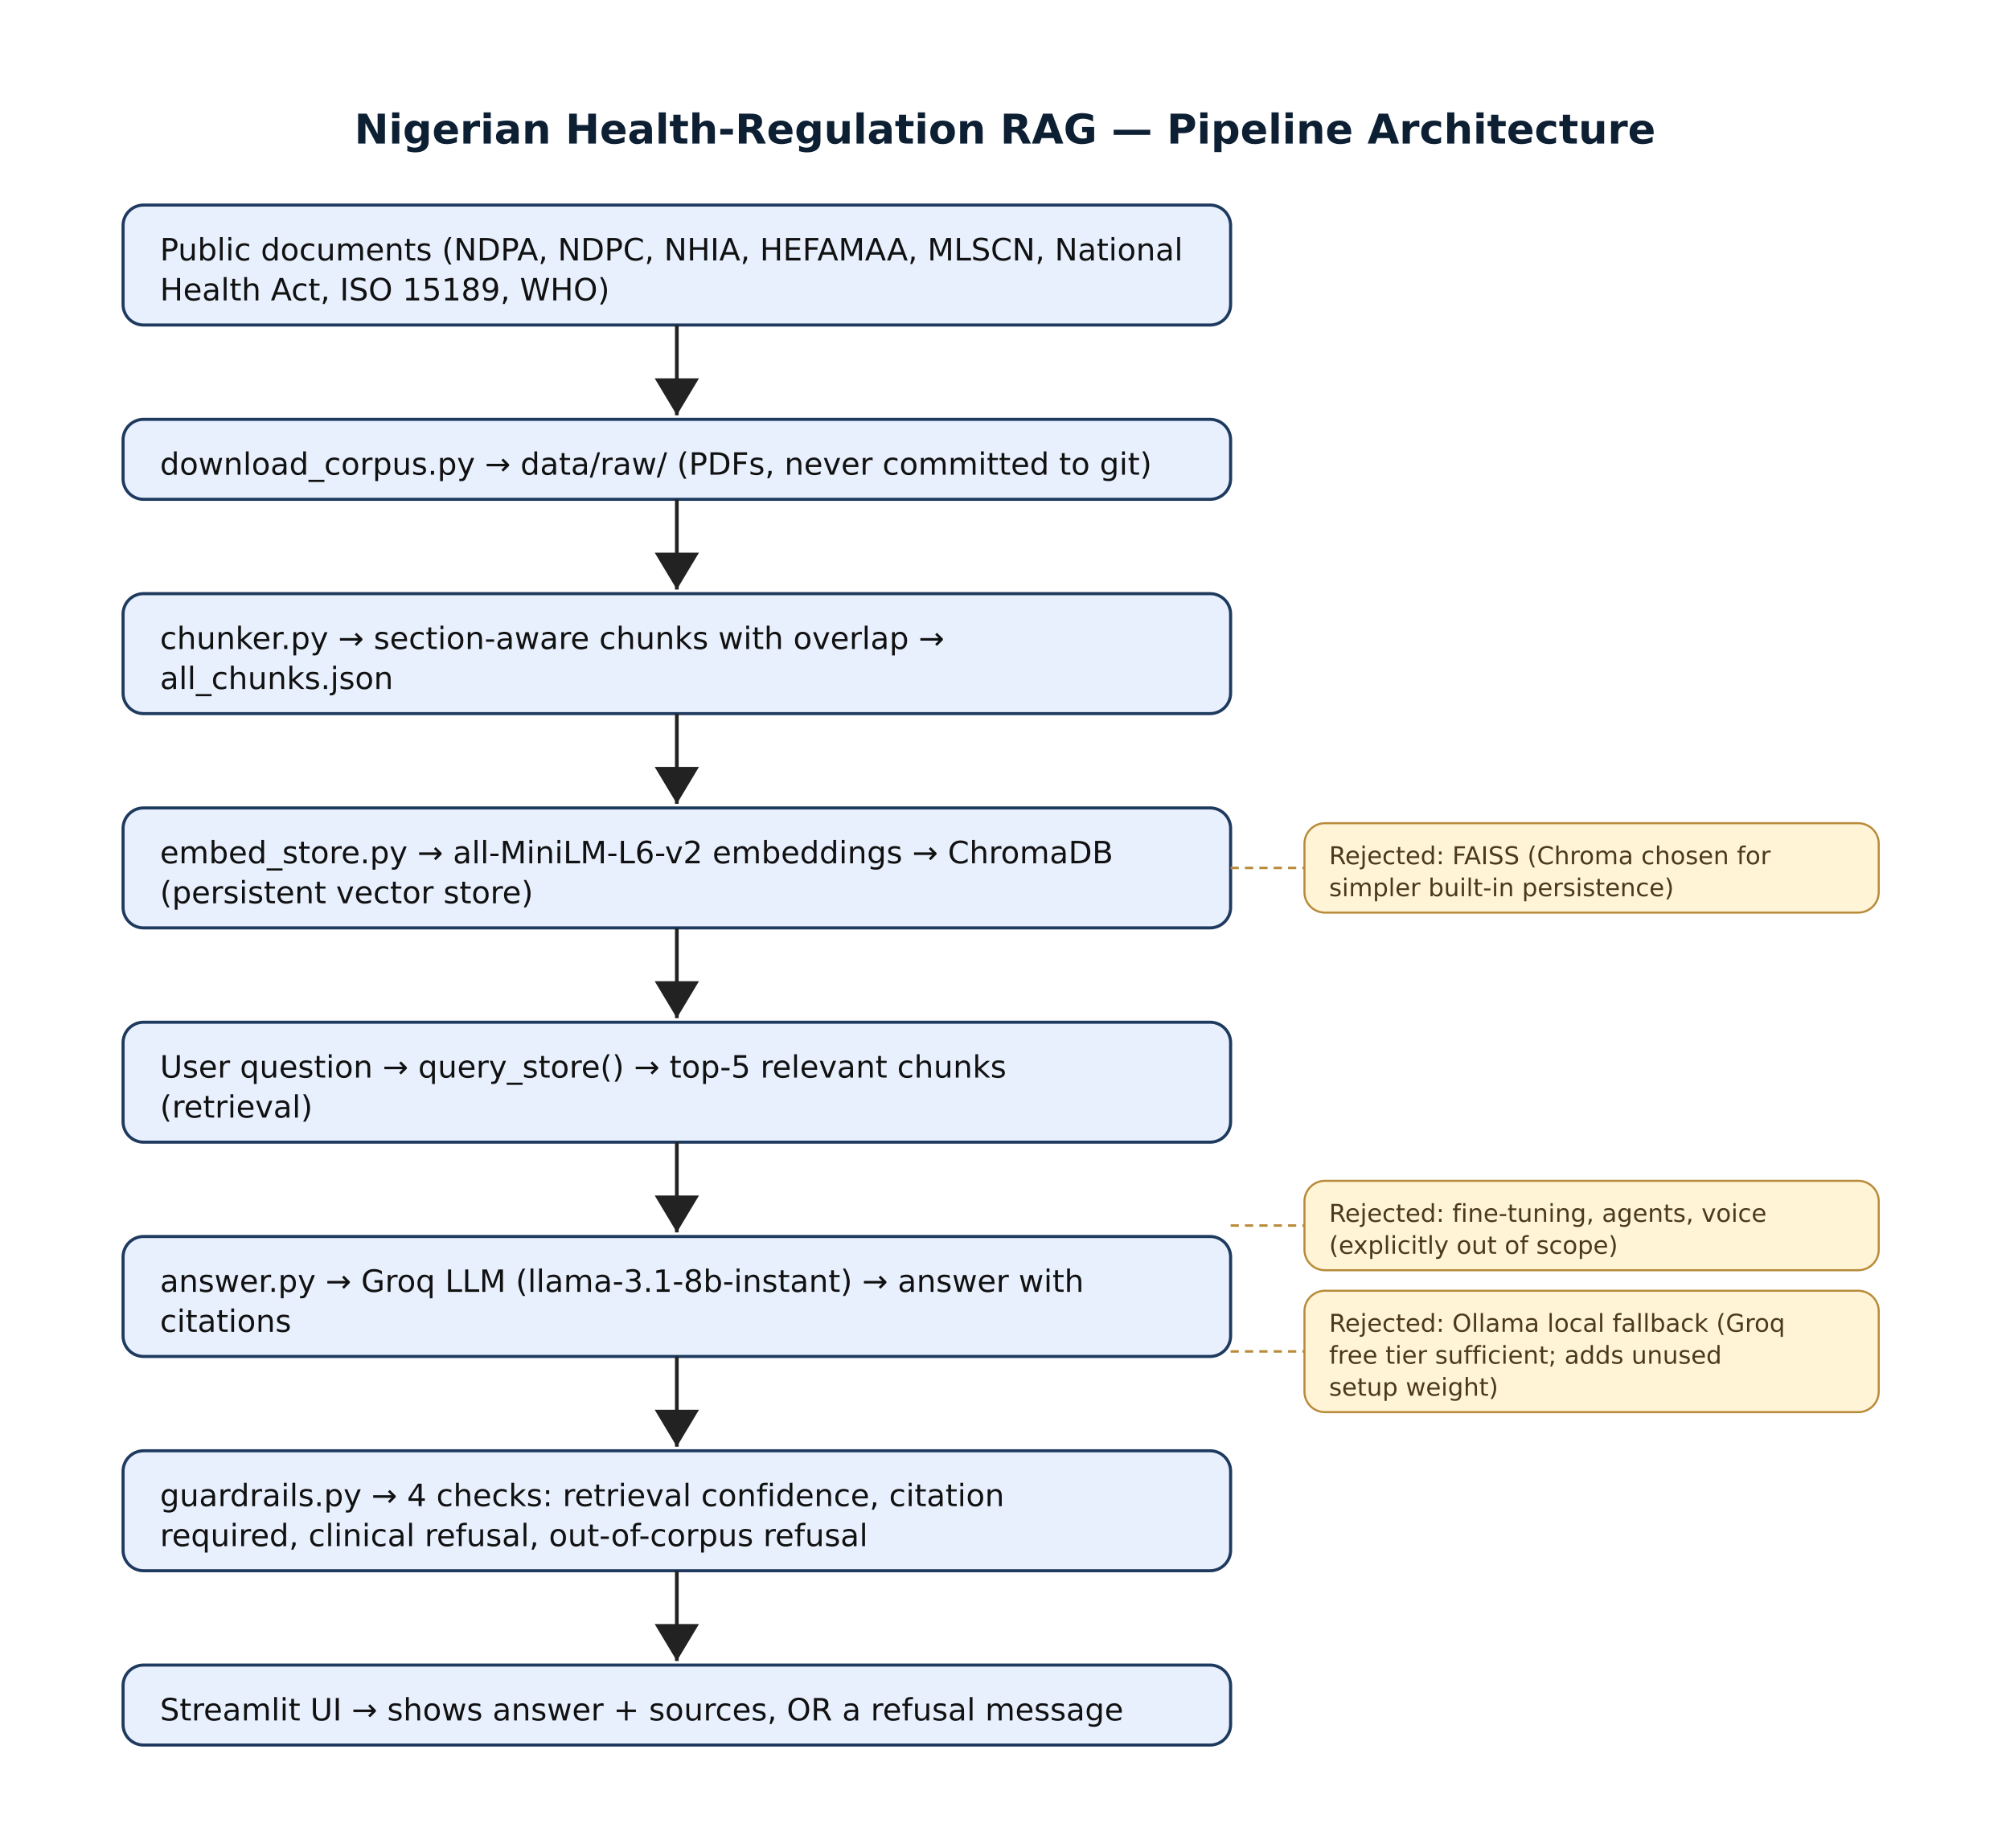
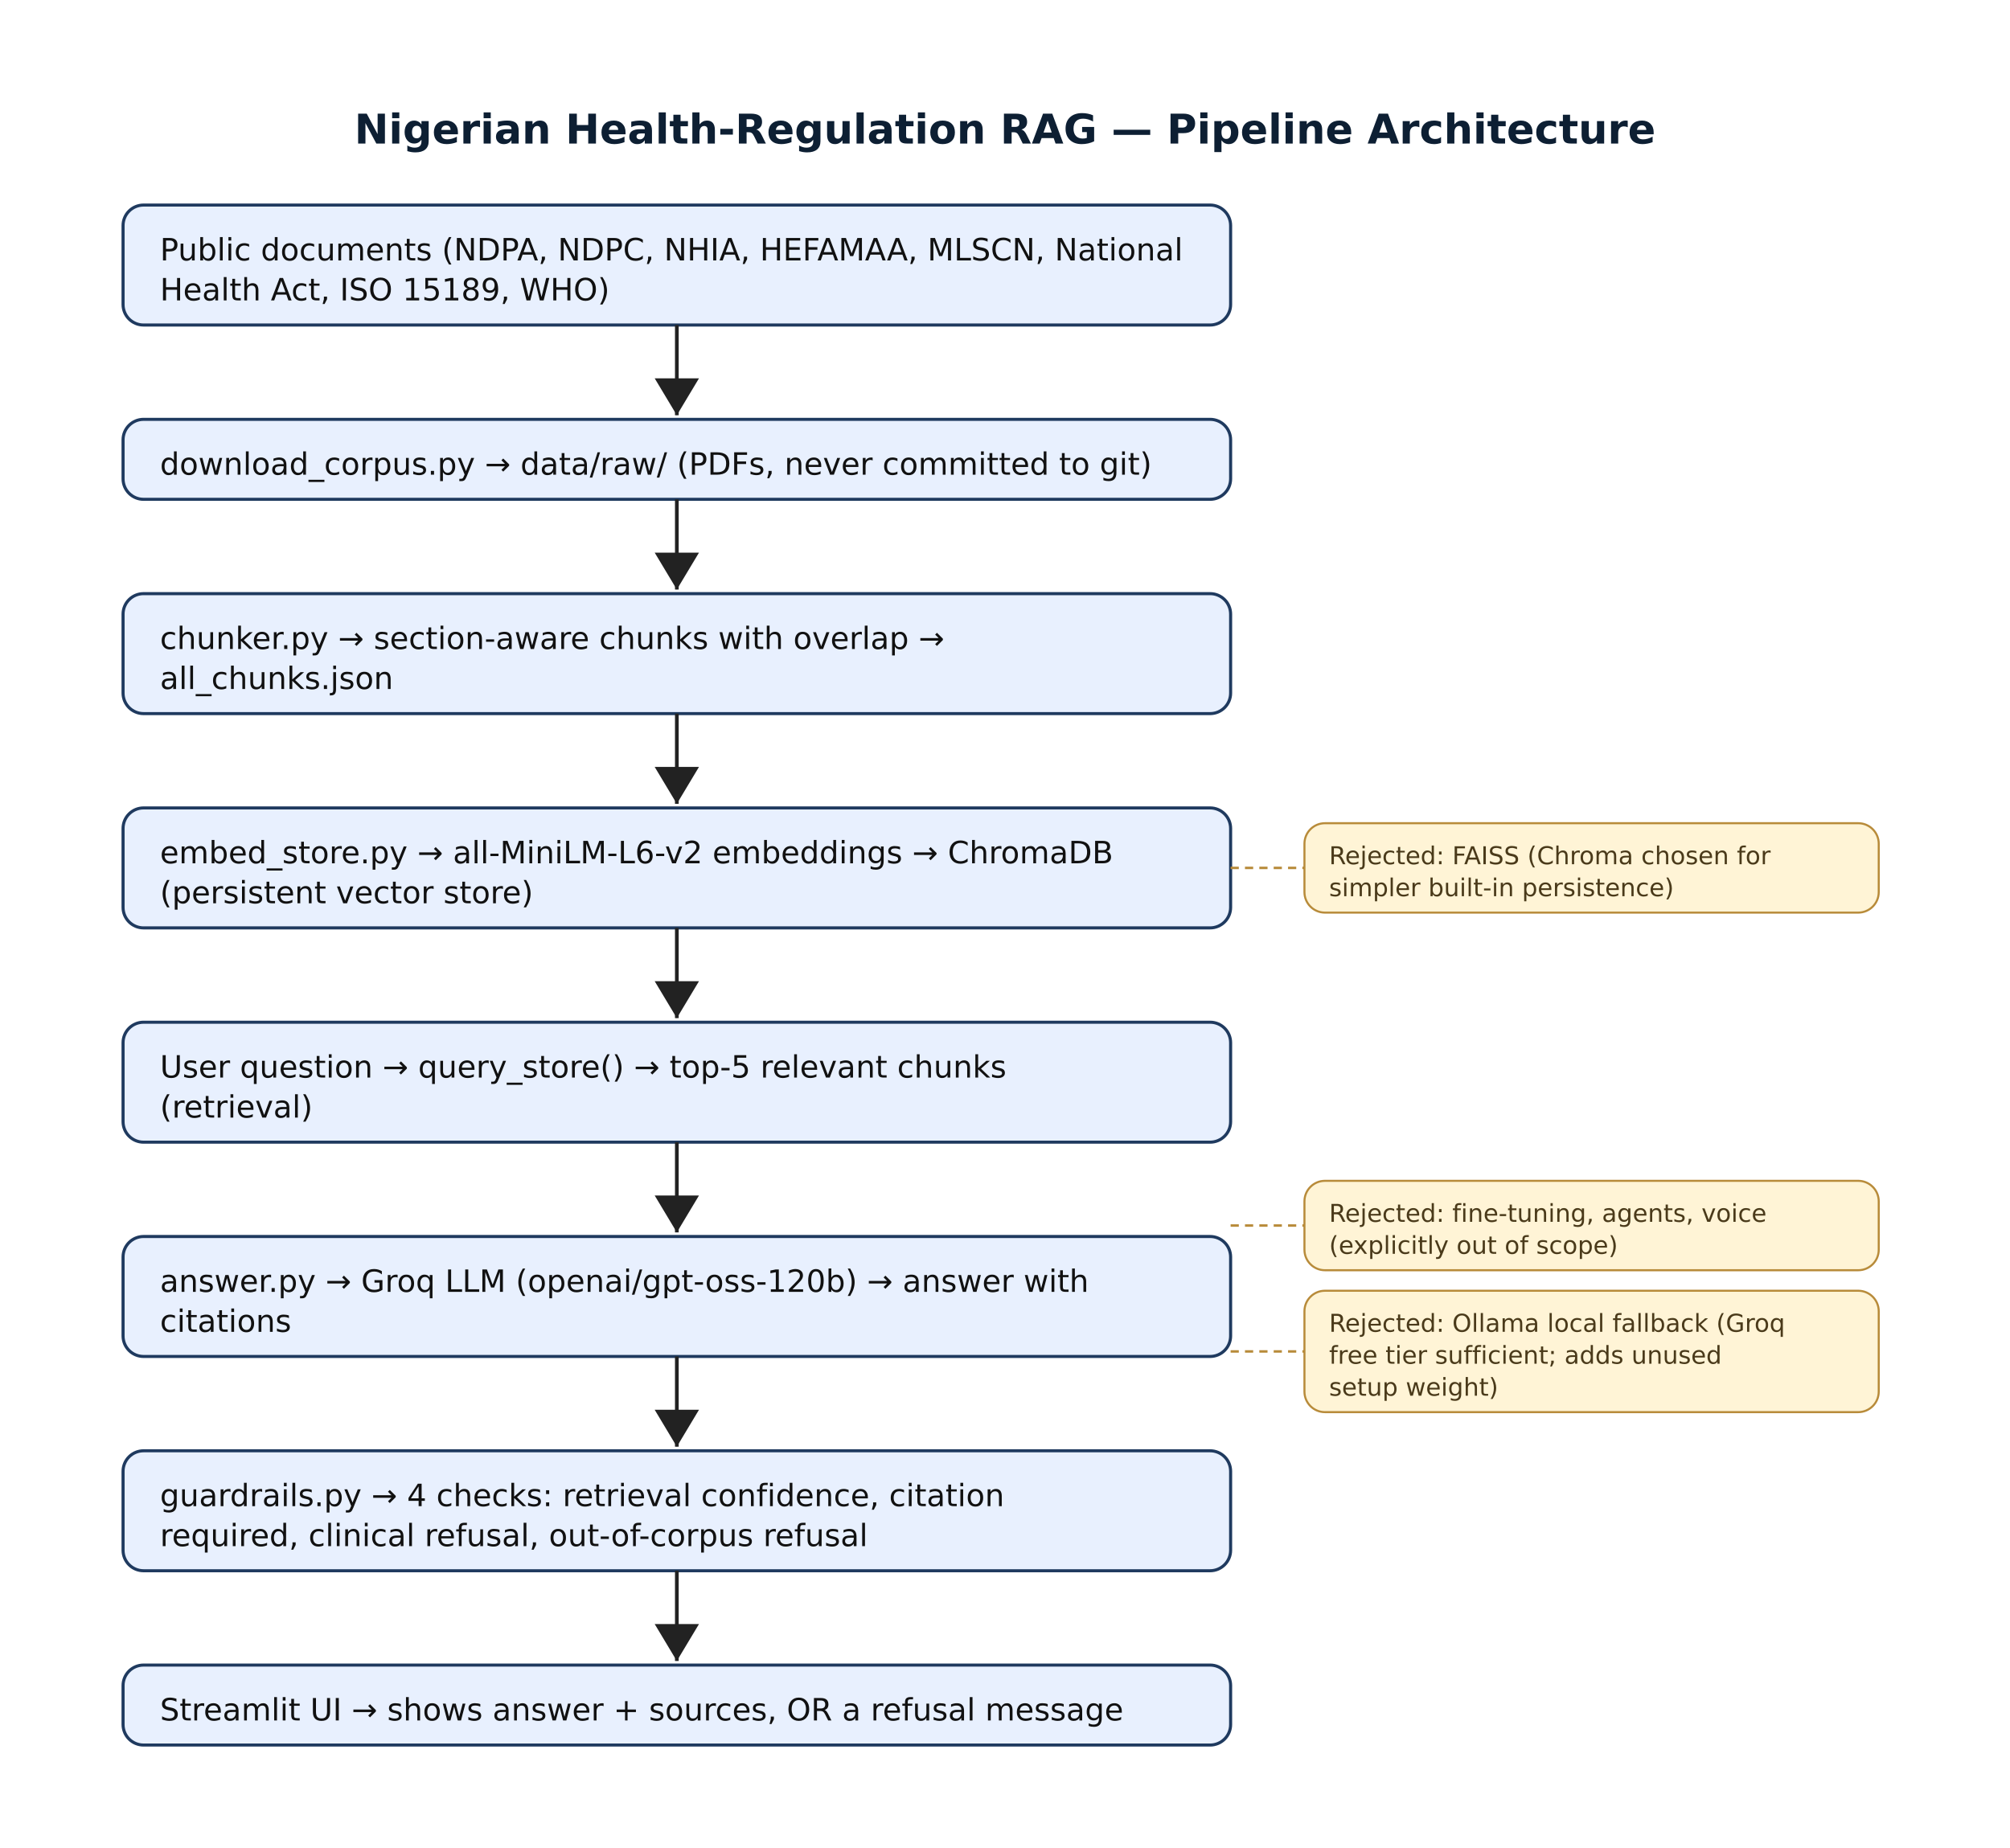
<svg xmlns="http://www.w3.org/2000/svg" baseProfile="full" height="901px" version="1.1" viewBox="0 0 980 901" width="980px">
  <defs>
    <marker id="arrowhead" markerHeight="12" markerWidth="10" orient="auto" refX="10" refY="6.0">
      <polygon fill="#222222" points="0,0 10,6.0 0,12" />
    </marker>
  </defs>
  <text fill="#0D1F33" font-family="DejaVu Sans, Arial, Helvetica, sans-serif" font-size="20" font-weight="bold" text-anchor="middle" x="490.0" y="70">Nigerian Health-Regulation RAG — Pipeline Architecture</text>
  <rect fill="#E8F0FE" height="58.5" rx="10" ry="10" stroke="#1F3A5F" stroke-width="1.5" width="540" x="60" y="100" />
  <text fill="#111111" font-family="DejaVu Sans, Arial, Helvetica, sans-serif" font-size="15" font-weight="normal" text-anchor="start" x="78" y="127.0">Public documents (NDPA, NDPC, NHIA, HEFAMAA, MLSCN, National</text>
  <text fill="#111111" font-family="DejaVu Sans, Arial, Helvetica, sans-serif" font-size="15" font-weight="normal" text-anchor="start" x="78" y="146.5">Health Act, ISO 15189, WHO)</text>
  <rect fill="#E8F0FE" height="39.0" rx="10" ry="10" stroke="#1F3A5F" stroke-width="1.5" width="540" x="60" y="204.5" />
  <text fill="#111111" font-family="DejaVu Sans, Arial, Helvetica, sans-serif" font-size="15" font-weight="normal" text-anchor="start" x="78" y="231.5">download_corpus.py → data/raw/ (PDFs, never committed to git)</text>
  <rect fill="#E8F0FE" height="58.5" rx="10" ry="10" stroke="#1F3A5F" stroke-width="1.5" width="540" x="60" y="289.5" />
  <text fill="#111111" font-family="DejaVu Sans, Arial, Helvetica, sans-serif" font-size="15" font-weight="normal" text-anchor="start" x="78" y="316.5">chunker.py → section-aware chunks with overlap →</text>
  <text fill="#111111" font-family="DejaVu Sans, Arial, Helvetica, sans-serif" font-size="15" font-weight="normal" text-anchor="start" x="78" y="336.0">all_chunks.json</text>
  <rect fill="#E8F0FE" height="58.5" rx="10" ry="10" stroke="#1F3A5F" stroke-width="1.5" width="540" x="60" y="394.0" />
  <text fill="#111111" font-family="DejaVu Sans, Arial, Helvetica, sans-serif" font-size="15" font-weight="normal" text-anchor="start" x="78" y="421.0">embed_store.py → all-MiniLM-L6-v2 embeddings → ChromaDB</text>
  <text fill="#111111" font-family="DejaVu Sans, Arial, Helvetica, sans-serif" font-size="15" font-weight="normal" text-anchor="start" x="78" y="440.5">(persistent vector store)</text>
  <rect fill="#E8F0FE" height="58.5" rx="10" ry="10" stroke="#1F3A5F" stroke-width="1.5" width="540" x="60" y="498.5" />
  <text fill="#111111" font-family="DejaVu Sans, Arial, Helvetica, sans-serif" font-size="15" font-weight="normal" text-anchor="start" x="78" y="525.5">User question → query_store() → top-5 relevant chunks</text>
  <text fill="#111111" font-family="DejaVu Sans, Arial, Helvetica, sans-serif" font-size="15" font-weight="normal" text-anchor="start" x="78" y="545.0">(retrieval)</text>
  <rect fill="#E8F0FE" height="58.5" rx="10" ry="10" stroke="#1F3A5F" stroke-width="1.5" width="540" x="60" y="603.0" />
-   <text fill="#111111" font-family="DejaVu Sans, Arial, Helvetica, sans-serif" font-size="15" font-weight="normal" text-anchor="start" x="78" y="630.0">answer.py → Groq LLM (llama-3.1-8b-instant) → answer with</text>
+   <text fill="#111111" font-family="DejaVu Sans, Arial, Helvetica, sans-serif" font-size="15" font-weight="normal" text-anchor="start" x="78" y="630.0">answer.py → Groq LLM (openai/gpt-oss-120b) → answer with</text>
  <text fill="#111111" font-family="DejaVu Sans, Arial, Helvetica, sans-serif" font-size="15" font-weight="normal" text-anchor="start" x="78" y="649.5">citations</text>
  <rect fill="#E8F0FE" height="58.5" rx="10" ry="10" stroke="#1F3A5F" stroke-width="1.5" width="540" x="60" y="707.5" />
  <text fill="#111111" font-family="DejaVu Sans, Arial, Helvetica, sans-serif" font-size="15" font-weight="normal" text-anchor="start" x="78" y="734.5">guardrails.py → 4 checks: retrieval confidence, citation</text>
  <text fill="#111111" font-family="DejaVu Sans, Arial, Helvetica, sans-serif" font-size="15" font-weight="normal" text-anchor="start" x="78" y="754.0">required, clinical refusal, out-of-corpus refusal</text>
  <rect fill="#E8F0FE" height="39.0" rx="10" ry="10" stroke="#1F3A5F" stroke-width="1.5" width="540" x="60" y="812.0" />
  <text fill="#111111" font-family="DejaVu Sans, Arial, Helvetica, sans-serif" font-size="15" font-weight="normal" text-anchor="start" x="78" y="839.0">Streamlit UI → shows answer + sources, OR a refusal message</text>
  <line marker-end="url(#arrowhead)" stroke="#222222" stroke-width="1.8" x1="330.0" x2="330.0" y1="158.5" y2="202.5" />
  <line marker-end="url(#arrowhead)" stroke="#222222" stroke-width="1.8" x1="330.0" x2="330.0" y1="243.5" y2="287.5" />
  <line marker-end="url(#arrowhead)" stroke="#222222" stroke-width="1.8" x1="330.0" x2="330.0" y1="348.0" y2="392.0" />
  <line marker-end="url(#arrowhead)" stroke="#222222" stroke-width="1.8" x1="330.0" x2="330.0" y1="452.5" y2="496.5" />
  <line marker-end="url(#arrowhead)" stroke="#222222" stroke-width="1.8" x1="330.0" x2="330.0" y1="557.0" y2="601.0" />
  <line marker-end="url(#arrowhead)" stroke="#222222" stroke-width="1.8" x1="330.0" x2="330.0" y1="661.5" y2="705.5" />
  <line marker-end="url(#arrowhead)" stroke="#222222" stroke-width="1.8" x1="330.0" x2="330.0" y1="766.0" y2="810.0" />
  <rect fill="#FFF4D6" height="43.6" rx="10" ry="10" stroke="#B88B3A" stroke-width="1.0" width="280" x="636" y="401.45" />
  <text fill="#4A3A1A" font-family="DejaVu Sans, Arial, Helvetica, sans-serif" font-size="12" font-weight="normal" text-anchor="start" x="648" y="421.45">Rejected: FAISS (Chroma chosen for</text>
  <text fill="#4A3A1A" font-family="DejaVu Sans, Arial, Helvetica, sans-serif" font-size="12" font-weight="normal" text-anchor="start" x="648" y="437.05">simpler built-in persistence)</text>
  <line stroke="#B88B3A" stroke-dasharray="4,3" stroke-width="1.2" x1="600" x2="636" y1="423.25" y2="423.25" />
  <rect fill="#FFF4D6" height="43.6" rx="10" ry="10" stroke="#B88B3A" stroke-width="1.0" width="280" x="636" y="575.85" />
  <text fill="#4A3A1A" font-family="DejaVu Sans, Arial, Helvetica, sans-serif" font-size="12" font-weight="normal" text-anchor="start" x="648" y="595.85">Rejected: fine-tuning, agents, voice</text>
  <text fill="#4A3A1A" font-family="DejaVu Sans, Arial, Helvetica, sans-serif" font-size="12" font-weight="normal" text-anchor="start" x="648" y="611.45">(explicitly out of scope)</text>
  <line stroke="#B88B3A" stroke-dasharray="4,3" stroke-width="1.2" x1="600" x2="636" y1="597.65" y2="597.65" />
  <rect fill="#FFF4D6" height="59.2" rx="10" ry="10" stroke="#B88B3A" stroke-width="1.0" width="280" x="636" y="629.45" />
  <text fill="#4A3A1A" font-family="DejaVu Sans, Arial, Helvetica, sans-serif" font-size="12" font-weight="normal" text-anchor="start" x="648" y="649.45">Rejected: Ollama local fallback (Groq</text>
  <text fill="#4A3A1A" font-family="DejaVu Sans, Arial, Helvetica, sans-serif" font-size="12" font-weight="normal" text-anchor="start" x="648" y="665.05">free tier sufficient; adds unused</text>
  <text fill="#4A3A1A" font-family="DejaVu Sans, Arial, Helvetica, sans-serif" font-size="12" font-weight="normal" text-anchor="start" x="648" y="680.65">setup weight)</text>
  <line stroke="#B88B3A" stroke-dasharray="4,3" stroke-width="1.2" x1="600" x2="636" y1="659.05" y2="659.05" />
</svg>
